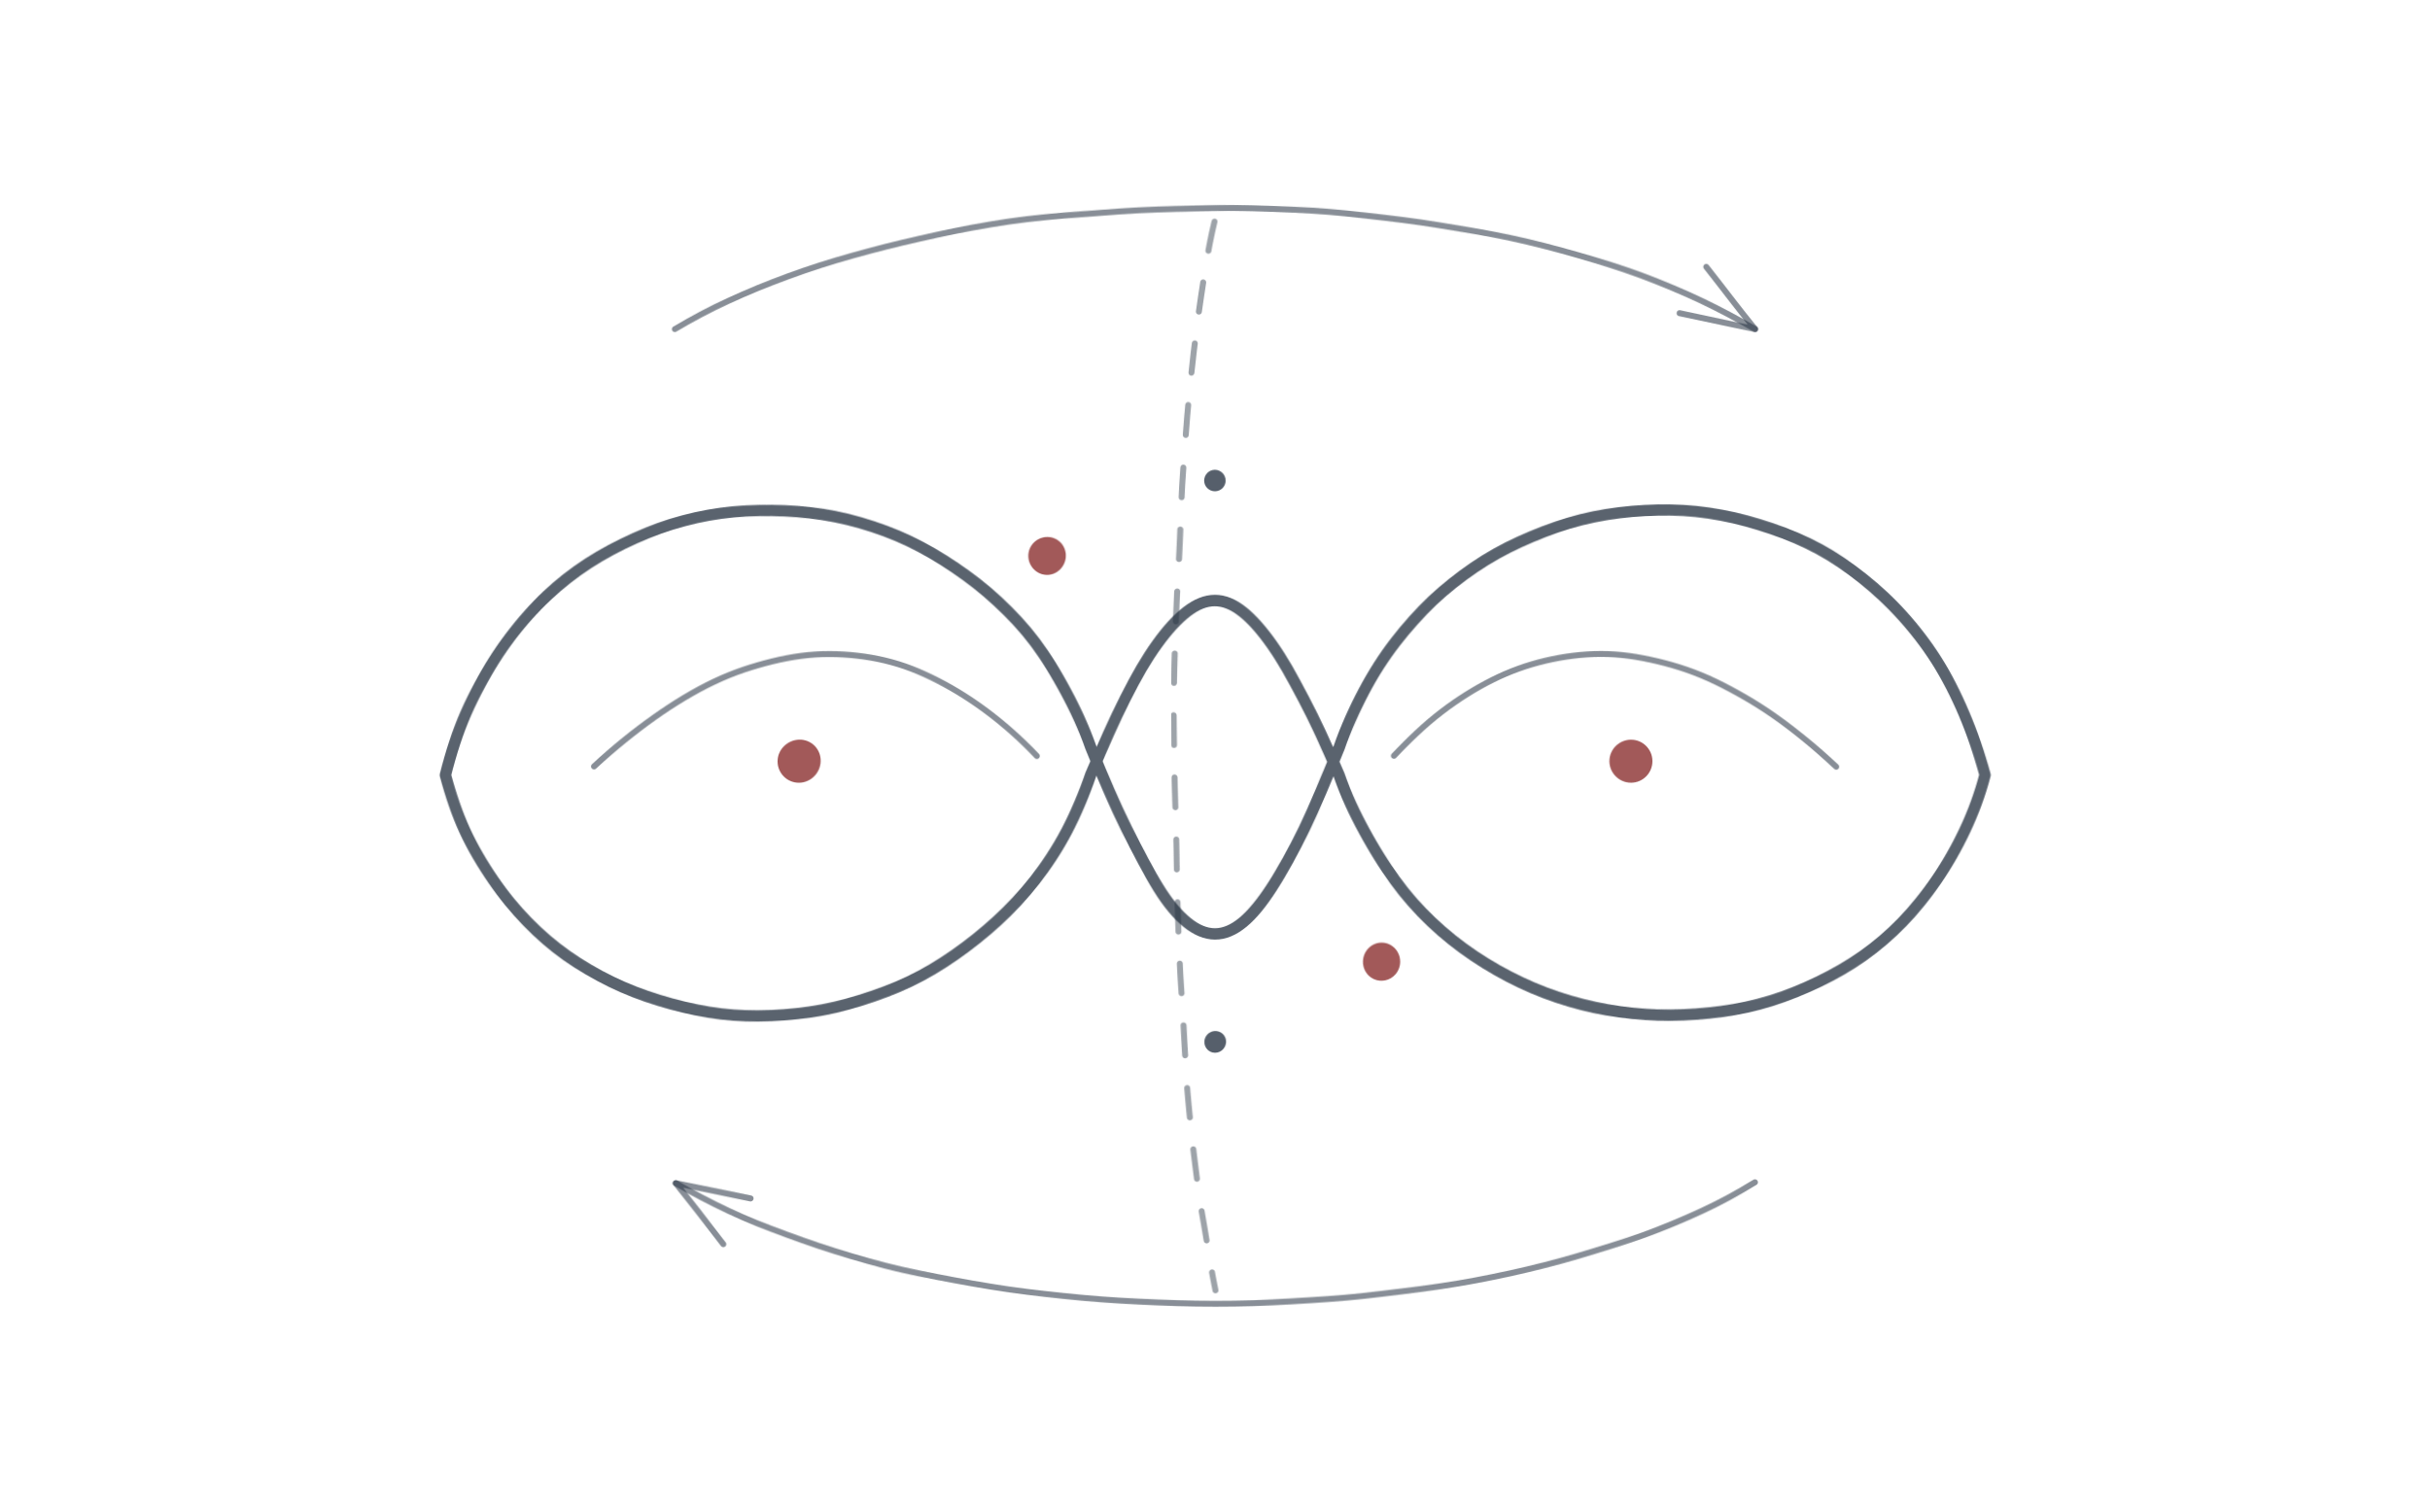
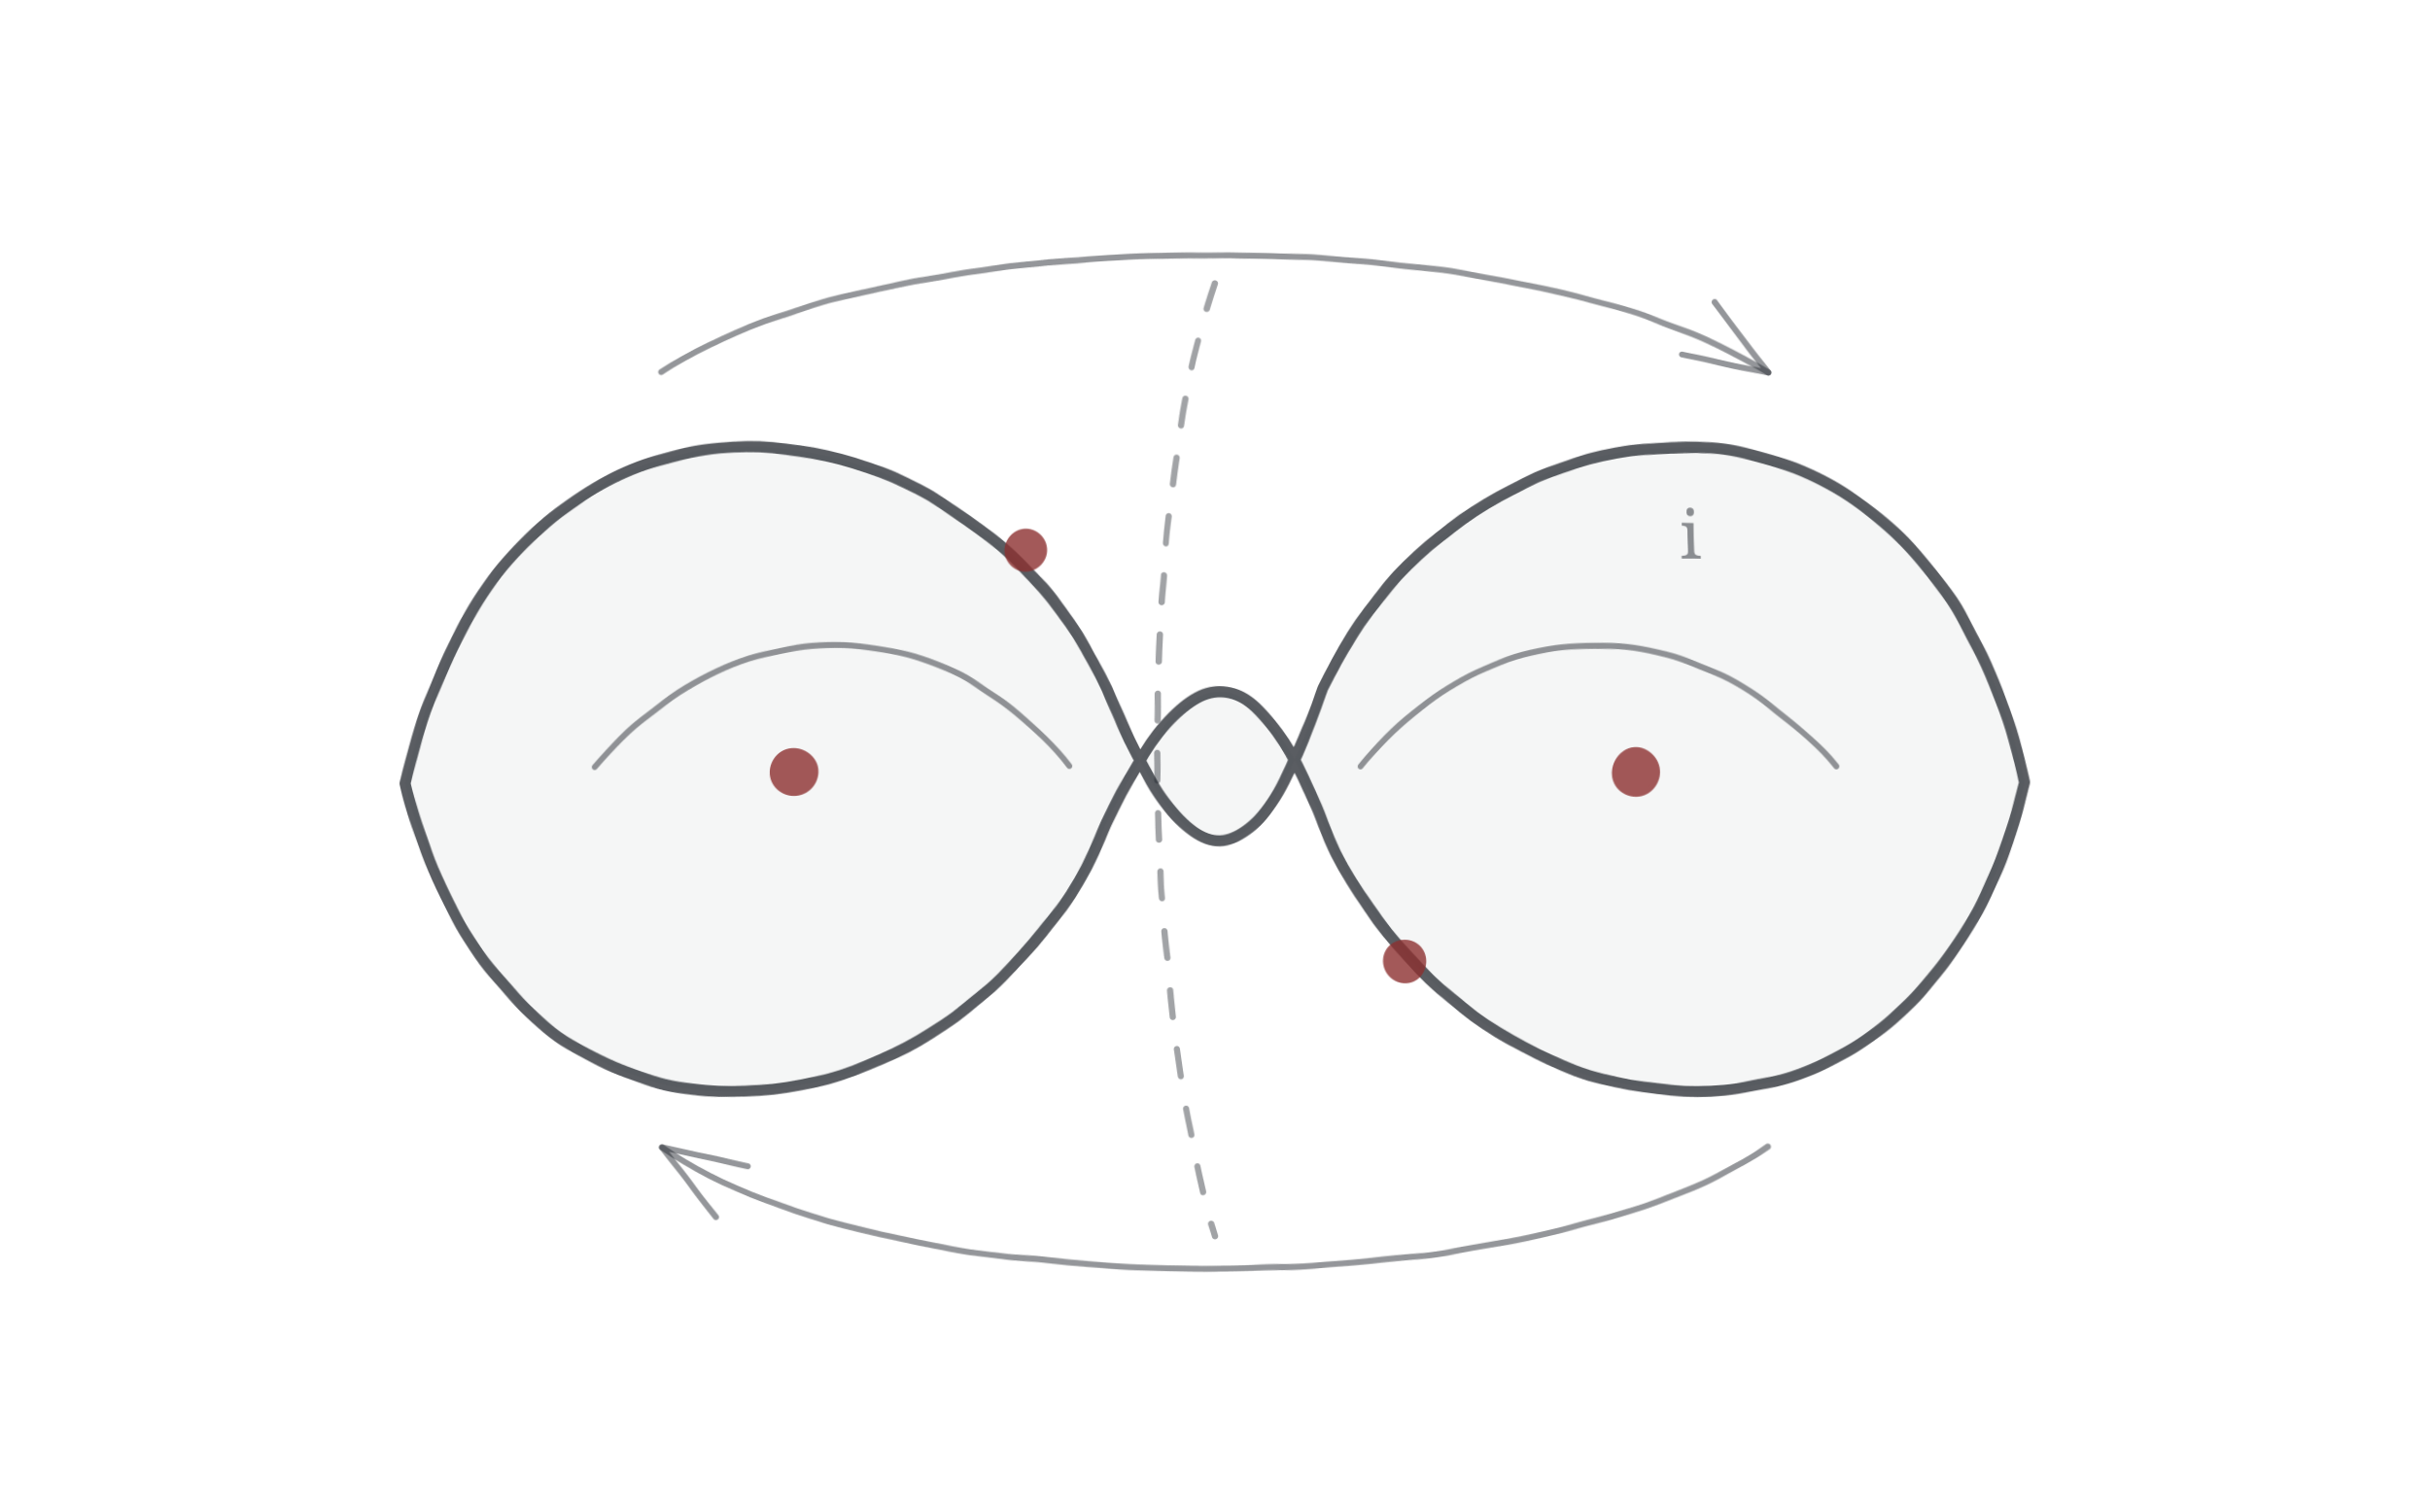
<svg xmlns="http://www.w3.org/2000/svg" viewBox="0 0 900 560" role="img" aria-hidden="true">
  <defs>
-     <filter id="pencil" x="-8%" y="-8%" width="116%" height="116%">
-       <feTurbulence type="fractalNoise" baseFrequency="0.018" numOctaves="2" seed="8" result="noise" />
-       <feDisplacementMap in="SourceGraphic" in2="noise" scale="1.15" xChannelSelector="R" yChannelSelector="G" />
+     <filter id="rough" x="-10%" y="-10%" width="120%" height="120%">
+       <feTurbulence type="fractalNoise" baseFrequency="0.035" numOctaves="2" seed="17" result="noise" />
+       <feDisplacementMap in="SourceGraphic" in2="noise" scale="1.35" xChannelSelector="R" yChannelSelector="G" />
    </filter>
    <style>
-     .line{fill:none;stroke:#263241;stroke-width:4.2;stroke-linecap:round;stroke-linejoin:round;filter:url(#pencil);opacity:.76}
-     .thin{fill:none;stroke:#263241;stroke-width:2.2;stroke-linecap:round;stroke-linejoin:round;filter:url(#pencil);opacity:.55}
-     .dash{fill:none;stroke:#263241;stroke-width:2.2;stroke-linecap:round;stroke-linejoin:round;stroke-dasharray:11 12;filter:url(#pencil);opacity:.45}
-     .mark{fill:#263241;opacity:.78;filter:url(#pencil)}
-     .accent{fill:#8b2f2f;opacity:.8;filter:url(#pencil)}
+     .p{fill:none;stroke:#20242b;stroke-width:4.1;stroke-linecap:round;stroke-linejoin:round;filter:url(#rough);opacity:.74}
+     .q{fill:none;stroke:#20242b;stroke-width:2.2;stroke-linecap:round;stroke-linejoin:round;filter:url(#rough);opacity:.48}
+     .r{fill:none;stroke:#20242b;stroke-width:1.45;stroke-linecap:round;stroke-linejoin:round;filter:url(#rough);opacity:.30}
+     .d{fill:none;stroke:#20242b;stroke-width:2.3;stroke-linecap:round;stroke-linejoin:round;stroke-dasharray:10 12;filter:url(#rough);opacity:.42}
+     .m{fill:#20242b;filter:url(#rough);opacity:.72}
+     .a{fill:#8c2f2f;stroke:#8c2f2f;stroke-width:1.8;filter:url(#rough);opacity:.8}
+     .wash{fill:#20242b;opacity:.045;filter:url(#rough)}
+     .txt{font-family:EB Garamond, Georgia, serif;font-size:35px;fill:#20242b;opacity:.55;filter:url(#rough)}
+     .small{font-family:EB Garamond, Georgia, serif;font-size:25px;fill:#20242b;opacity:.50;filter:url(#rough)}
  </style>
  </defs>
-   <path class="line" d="M 165 287 C 197 158, 363 158, 404 277 C 441 369, 459 369, 496 277 C 537 158, 703 158, 735 287 C 703 406, 537 406, 496 287 C 459 201, 441 201, 404 287 C 363 406, 197 406, 165 287 Z" />
-   <path class="thin" d="M 220 284 C 280 227, 338 231, 384 280" />
-   <path class="thin" d="M 516 280 C 562 231, 620 227, 680 284" />
-   <path class="dash" d="M450 82 C430 168,430 382,450 478" />
-   <path class="thin" d="M250 122 C350 62,550 62,650 122" />
-   <path class="thin" d="M650 122 l-28 -6 m28 6 l-18 -23" />
-   <path class="thin" d="M650 438 C550 498,350 498,250 438" />
-   <path class="thin" d="M250 438 l28 6 m-28 -6 l18 23" />
-   <circle class="accent" cx="296" cy="282" r="8" />
-   <circle class="accent" cx="388" cy="206" r="7" />
-   <circle class="accent" cx="512" cy="356" r="7" />
-   <circle class="accent" cx="604" cy="282" r="8" />
-   <circle class="mark" cx="450" cy="178" r="4" />
-   <circle class="mark" cx="450" cy="386" r="4" />
+   <path class="wash" d="M150 290 C190 115 360 145 410 255 C440 330 465 330 490 255 C540 145 710 115 750 290 C710 455 540 425 490 305 C465 240 440 240 410 305 C360 425 190 455 150 290 Z" />
+   <path class="p" d="M150 290 C190 115 360 145 410 255 C440 330 465 330 490 255 C540 145 710 115 750 290 C710 455 540 425 490 305 C465 240 440 240 410 305 C360 425 190 455 150 290 Z" />
+   <path class="q" d="M220 284 C272 224 348 224 396 284 M504 284 C552 224 628 224 680 284" />
+   <path class="d" d="M450 105 C420 195 423 367 450 458" />
+   <path class="q" d="M245 138 C330 80 565 80 655 138" />
+   <path class="q" d="M655 138 l-32 -7 m32 7 l-20 -26" />
+   <path class="q" d="M655 425 C565 485 330 485 245 425" />
+   <path class="q" d="M245 425 l32 7 m-32 -7 l20 26" />
+   <circle class="a" cx="294" cy="286" r="8" />
+   <circle class="a" cx="380" cy="204" r="7" />
+   <circle class="a" cx="520" cy="356" r="7" />
+   <circle class="a" cx="606" cy="286" r="8" />
+   <text class="small" x="622" y="207">i</text>
</svg>
